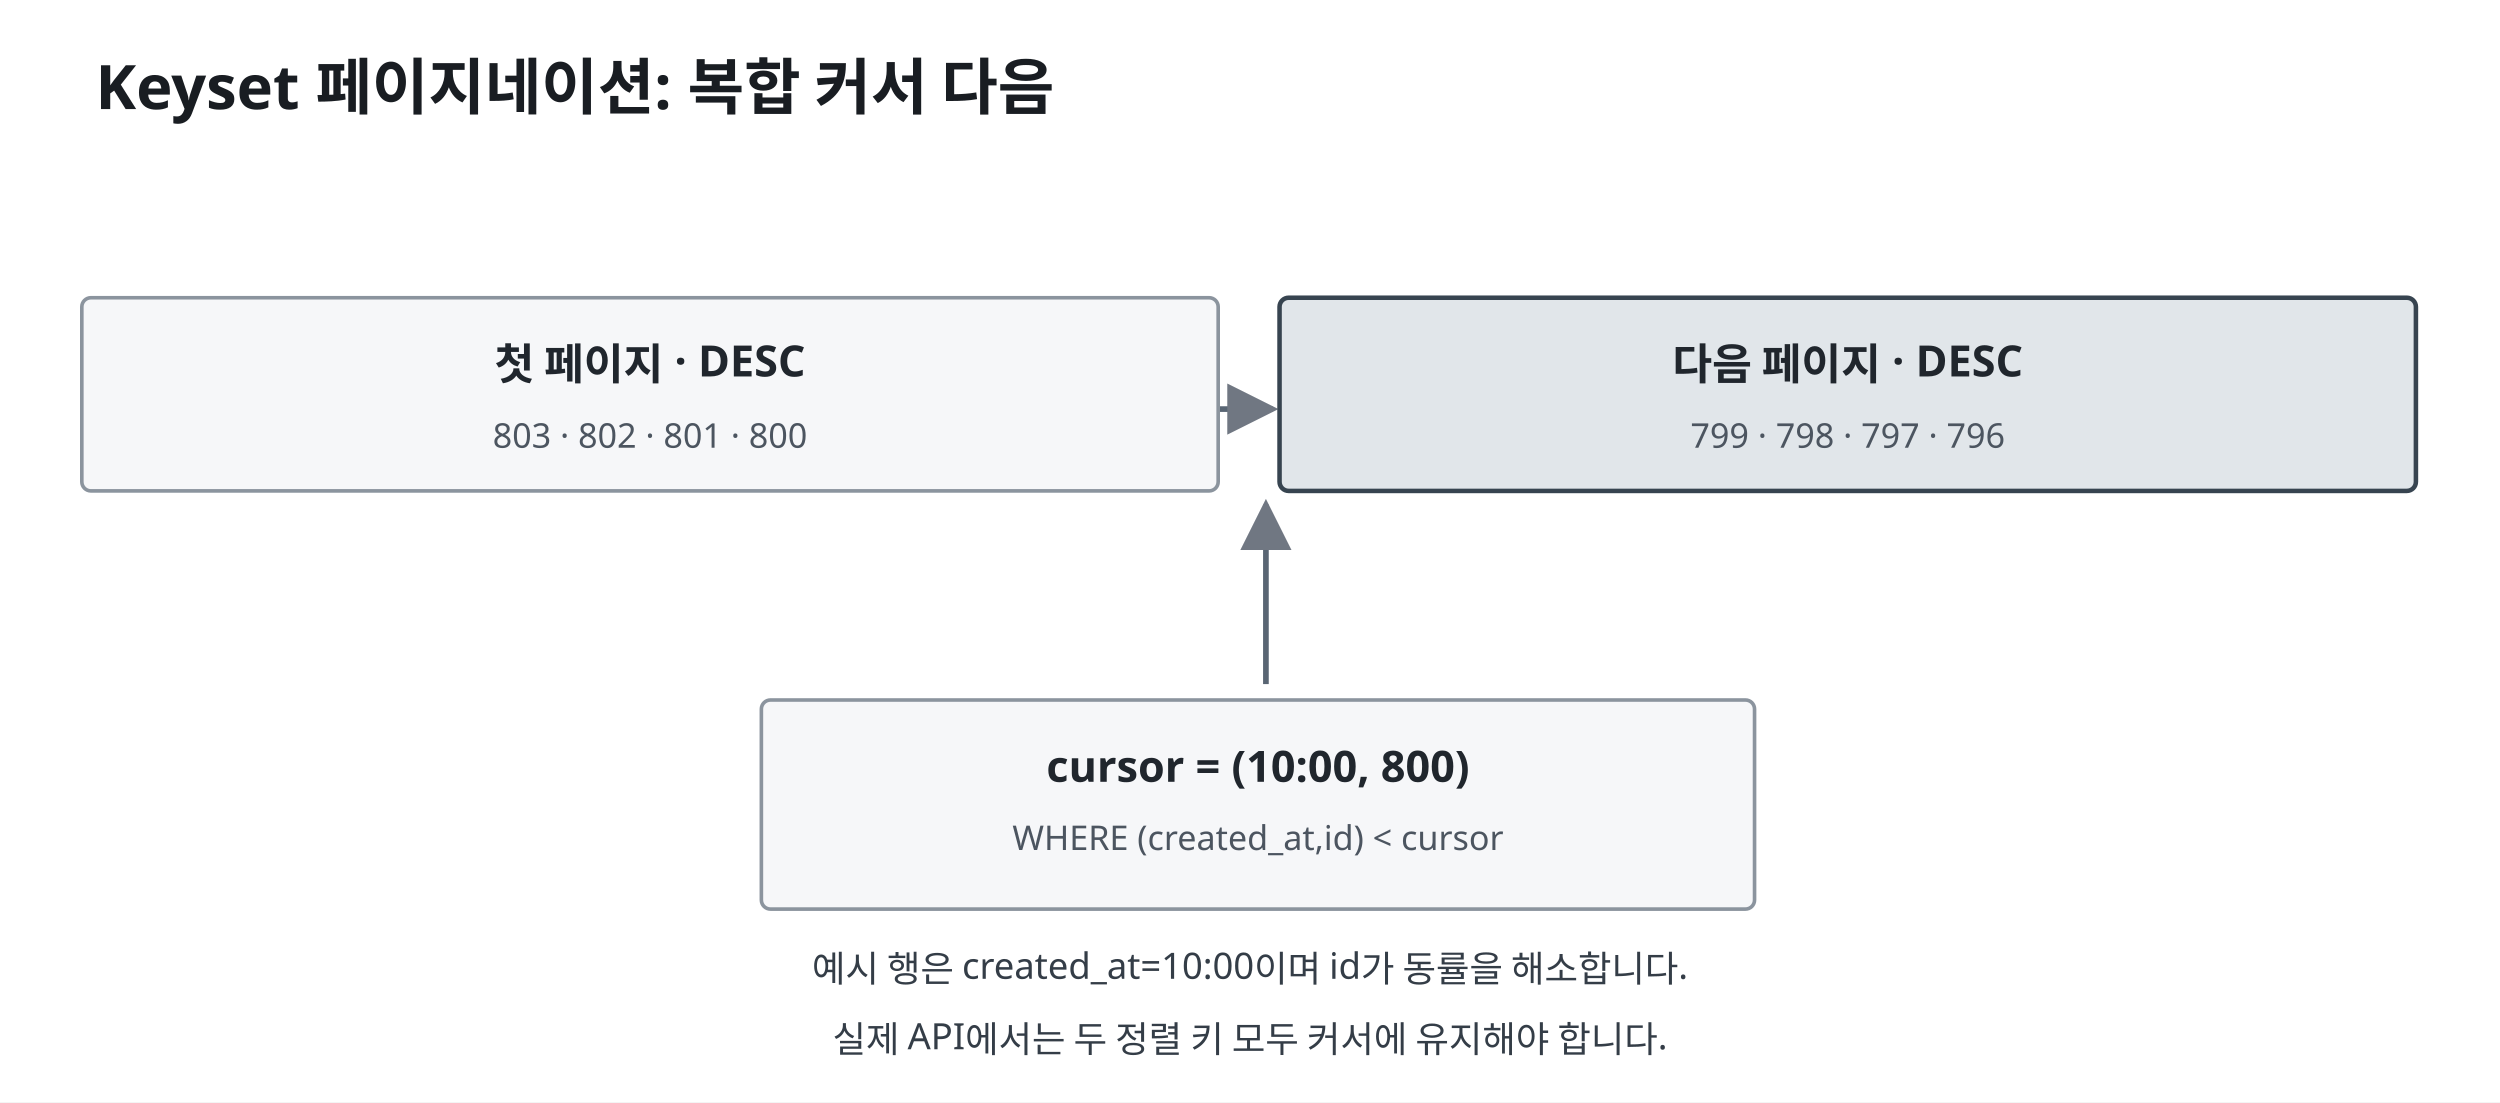
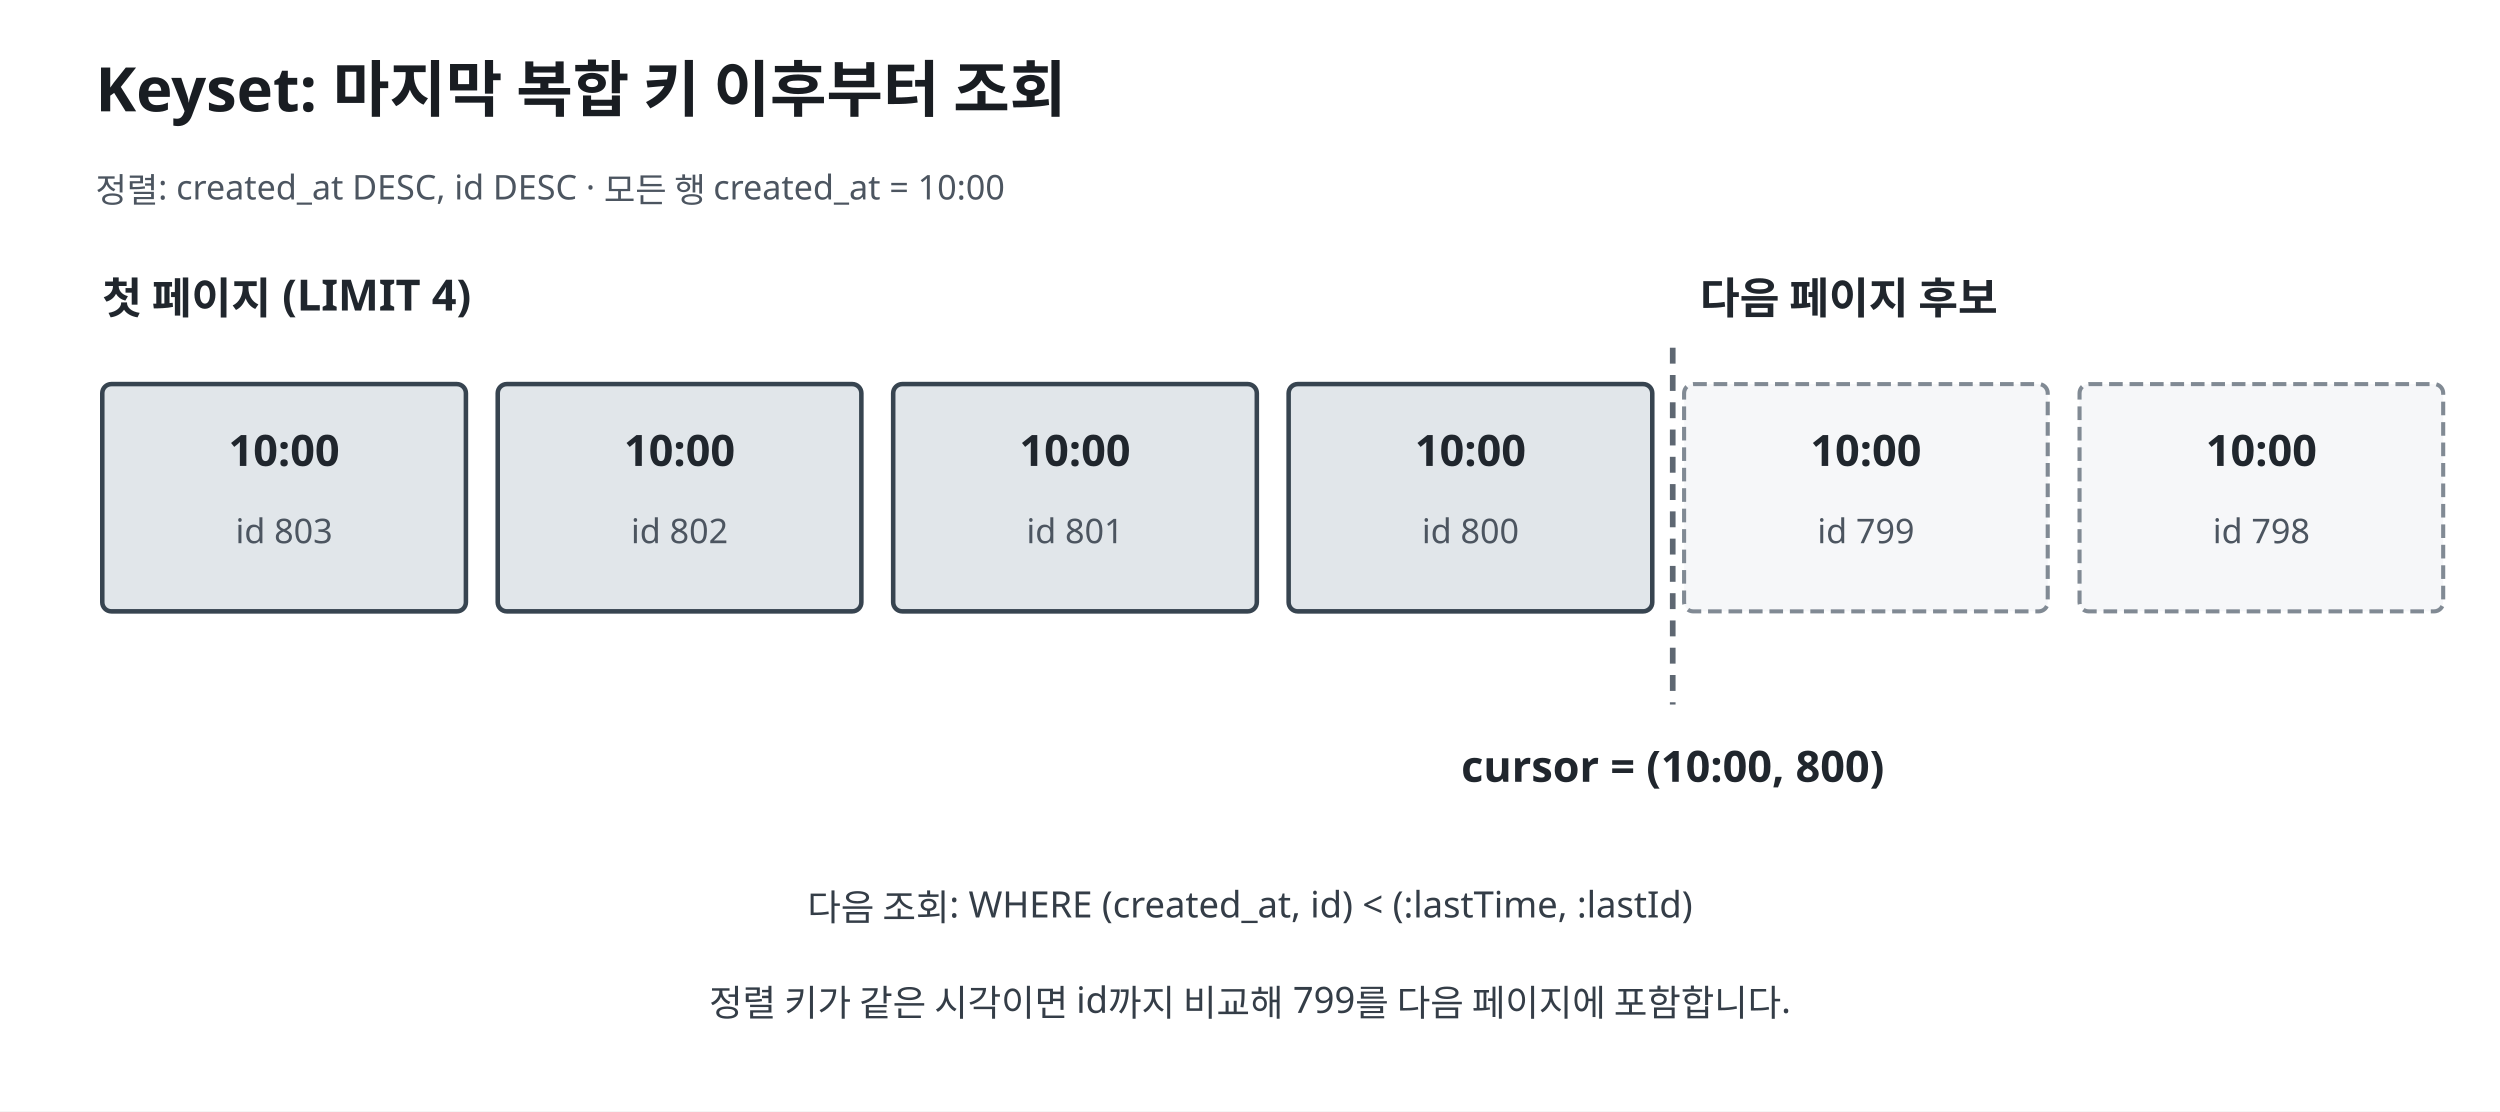
- <svg xmlns="http://www.w3.org/2000/svg" viewBox="0 0 1100 485" role="img" aria-labelledby="query-keyset-title query-keyset-desc">
+ <svg xmlns="http://www.w3.org/2000/svg" viewBox="0 0 1100 489" role="img" aria-labelledby="query-keyset-title query-keyset-desc">
  <defs>
-     <marker id="arrow-query-keyset" markerWidth="9" markerHeight="9" refX="8" refY="4.5" orient="auto">
-       <path d="M0 0L9 4.5L0 9Z" fill="#707782" />
-     </marker>
-     <style>.bg{fill:#fff}.title{fill:#191d22;font:700 27px system-ui,sans-serif}.label{fill:#20262d;font:600 19px system-ui,sans-serif}.small{fill:#4c5560;font:15px system-ui,sans-serif}.note{fill:#343d47;font:500 16px system-ui,sans-serif}.panel{fill:#f6f7f9;stroke:#8b949e;stroke-width:1.6}.accent{fill:#e1e6ea;stroke:#374450;stroke-width:2}.edge{fill:none;stroke:#596573;stroke-width:2.5;marker-end:url(#arrow-query-keyset)}@media(prefers-color-scheme:dark){.bg{fill:#151719}.title,.label{fill:#f4f4f5}.small,.note{fill:#d0d4d9}.panel{fill:#22272c;stroke:#88919b}.accent{fill:#303941;stroke:#f4f5f6}.edge{stroke:#cbd2d9}}</style>
+     <style>
+ .bg{fill:#fff}.title{font:700 27px system-ui,sans-serif;fill:#191d22}.label{font:600 19px system-ui,sans-serif;fill:#20262d}.small{font:15px system-ui,sans-serif;fill:#4c5560}.note{font:16px system-ui,sans-serif;fill:#343d47}
+ .taken{fill:#e1e6ea;stroke:#374450;stroke-width:2}.next{fill:#f6f7f9;stroke:#818a94;stroke-width:1.8;stroke-dasharray:6 3}.boundary{stroke:#5e6772;stroke-width:2.5;stroke-dasharray:7 5}
+ @media(prefers-color-scheme:dark){.bg{fill:#151719}.title,.label{fill:#f4f4f5}.small,.note{fill:#d0d4d9}.taken{fill:#303941;stroke:#f4f5f6}.next{fill:#22272d;stroke:#88919c}.boundary{stroke:#cbd2d9}}
+ </style>
  </defs>
-   <rect class="bg" width="1100" height="485" />
-   <text class="title" x="42" y="48">Keyset 페이지네이션: 복합 커서 다음</text>
-   <path d="M535 180L560 180" class="edge" />
-   <path d="M557 301L557 222" class="edge" />
-   <rect class="panel" x="36" y="131" width="500" height="85" rx="4" />
-   <text class="label" x="286" y="167" text-anchor="middle">첫 페이지 · DESC</text>
-   <text class="small" x="286" y="197" text-anchor="middle">803 · 802 · 801 · 800</text>
-   <rect class="accent" x="563" y="131" width="500" height="85" rx="4" />
-   <text class="label" x="813" y="167" text-anchor="middle">다음 페이지 · DESC</text>
-   <text class="small" x="813" y="197" text-anchor="middle">799 · 798 · 797 · 796</text>
-   <rect class="panel" x="335" y="308" width="437" height="92" rx="4" />
-   <text class="label" x="553.5" y="344" text-anchor="middle">cursor = (10:00, 800)</text>
-   <text class="small" x="553.5" y="374" text-anchor="middle">WHERE (created_at,id) &lt; cursor</text>
-   <text class="note" x="550" y="432" text-anchor="middle">예시 행은 created_at=10:00이며 id가 동률을 해소합니다.</text>
-   <text class="note" x="550" y="463" text-anchor="middle">실제 API에서는 두 정렬 키 모두 커서에 유지해야 합니다.</text>
+   <rect class="bg" width="1100" height="489" />
+   <text class="title" x="42" y="49">Keyset: 마지막 복합 키 이후부터 조회</text>
+   <text class="small" x="42" y="89">정렬: created_at DESC, id DESC · 모든 행 created_at = 10:00</text>
+   <text class="label" x="45" y="138">첫 페이지 (LIMIT 4)</text>
+   <text class="label" x="748" y="138">다음 페이지 후보</text>
+   <rect class="taken" x="45" y="169" width="160" height="100" rx="4" />
+   <text class="label" x="125" y="205" text-anchor="middle">10:00</text>
+   <text class="small" x="125" y="239" text-anchor="middle">id 803</text>
+   <rect class="taken" x="219" y="169" width="160" height="100" rx="4" />
+   <text class="label" x="299" y="205" text-anchor="middle">10:00</text>
+   <text class="small" x="299" y="239" text-anchor="middle">id 802</text>
+   <rect class="taken" x="393" y="169" width="160" height="100" rx="4" />
+   <text class="label" x="473" y="205" text-anchor="middle">10:00</text>
+   <text class="small" x="473" y="239" text-anchor="middle">id 801</text>
+   <rect class="taken" x="567" y="169" width="160" height="100" rx="4" />
+   <text class="label" x="647" y="205" text-anchor="middle">10:00</text>
+   <text class="small" x="647" y="239" text-anchor="middle">id 800</text>
+   <rect class="next" x="741" y="169" width="160" height="100" rx="4" />
+   <text class="label" x="821" y="205" text-anchor="middle">10:00</text>
+   <text class="small" x="821" y="239" text-anchor="middle">id 799</text>
+   <rect class="next" x="915" y="169" width="160" height="100" rx="4" />
+   <text class="label" x="995" y="205" text-anchor="middle">10:00</text>
+   <text class="small" x="995" y="239" text-anchor="middle">id 798</text>
+   <path class="boundary" d="M736 153V310" />
+   <text class="label" x="736" y="344" text-anchor="middle">cursor = (10:00, 800)</text>
+   <text class="note" x="550" y="405" text-anchor="middle">다음 조회: WHERE (created_at, id) &lt; (:lastTime, :lastId)</text>
+   <text class="note" x="550" y="447" text-anchor="middle">정렬 키가 같은 시각이면 id까지 비교해 799를 다음 페이지에 포함합니다.</text>
</svg>
